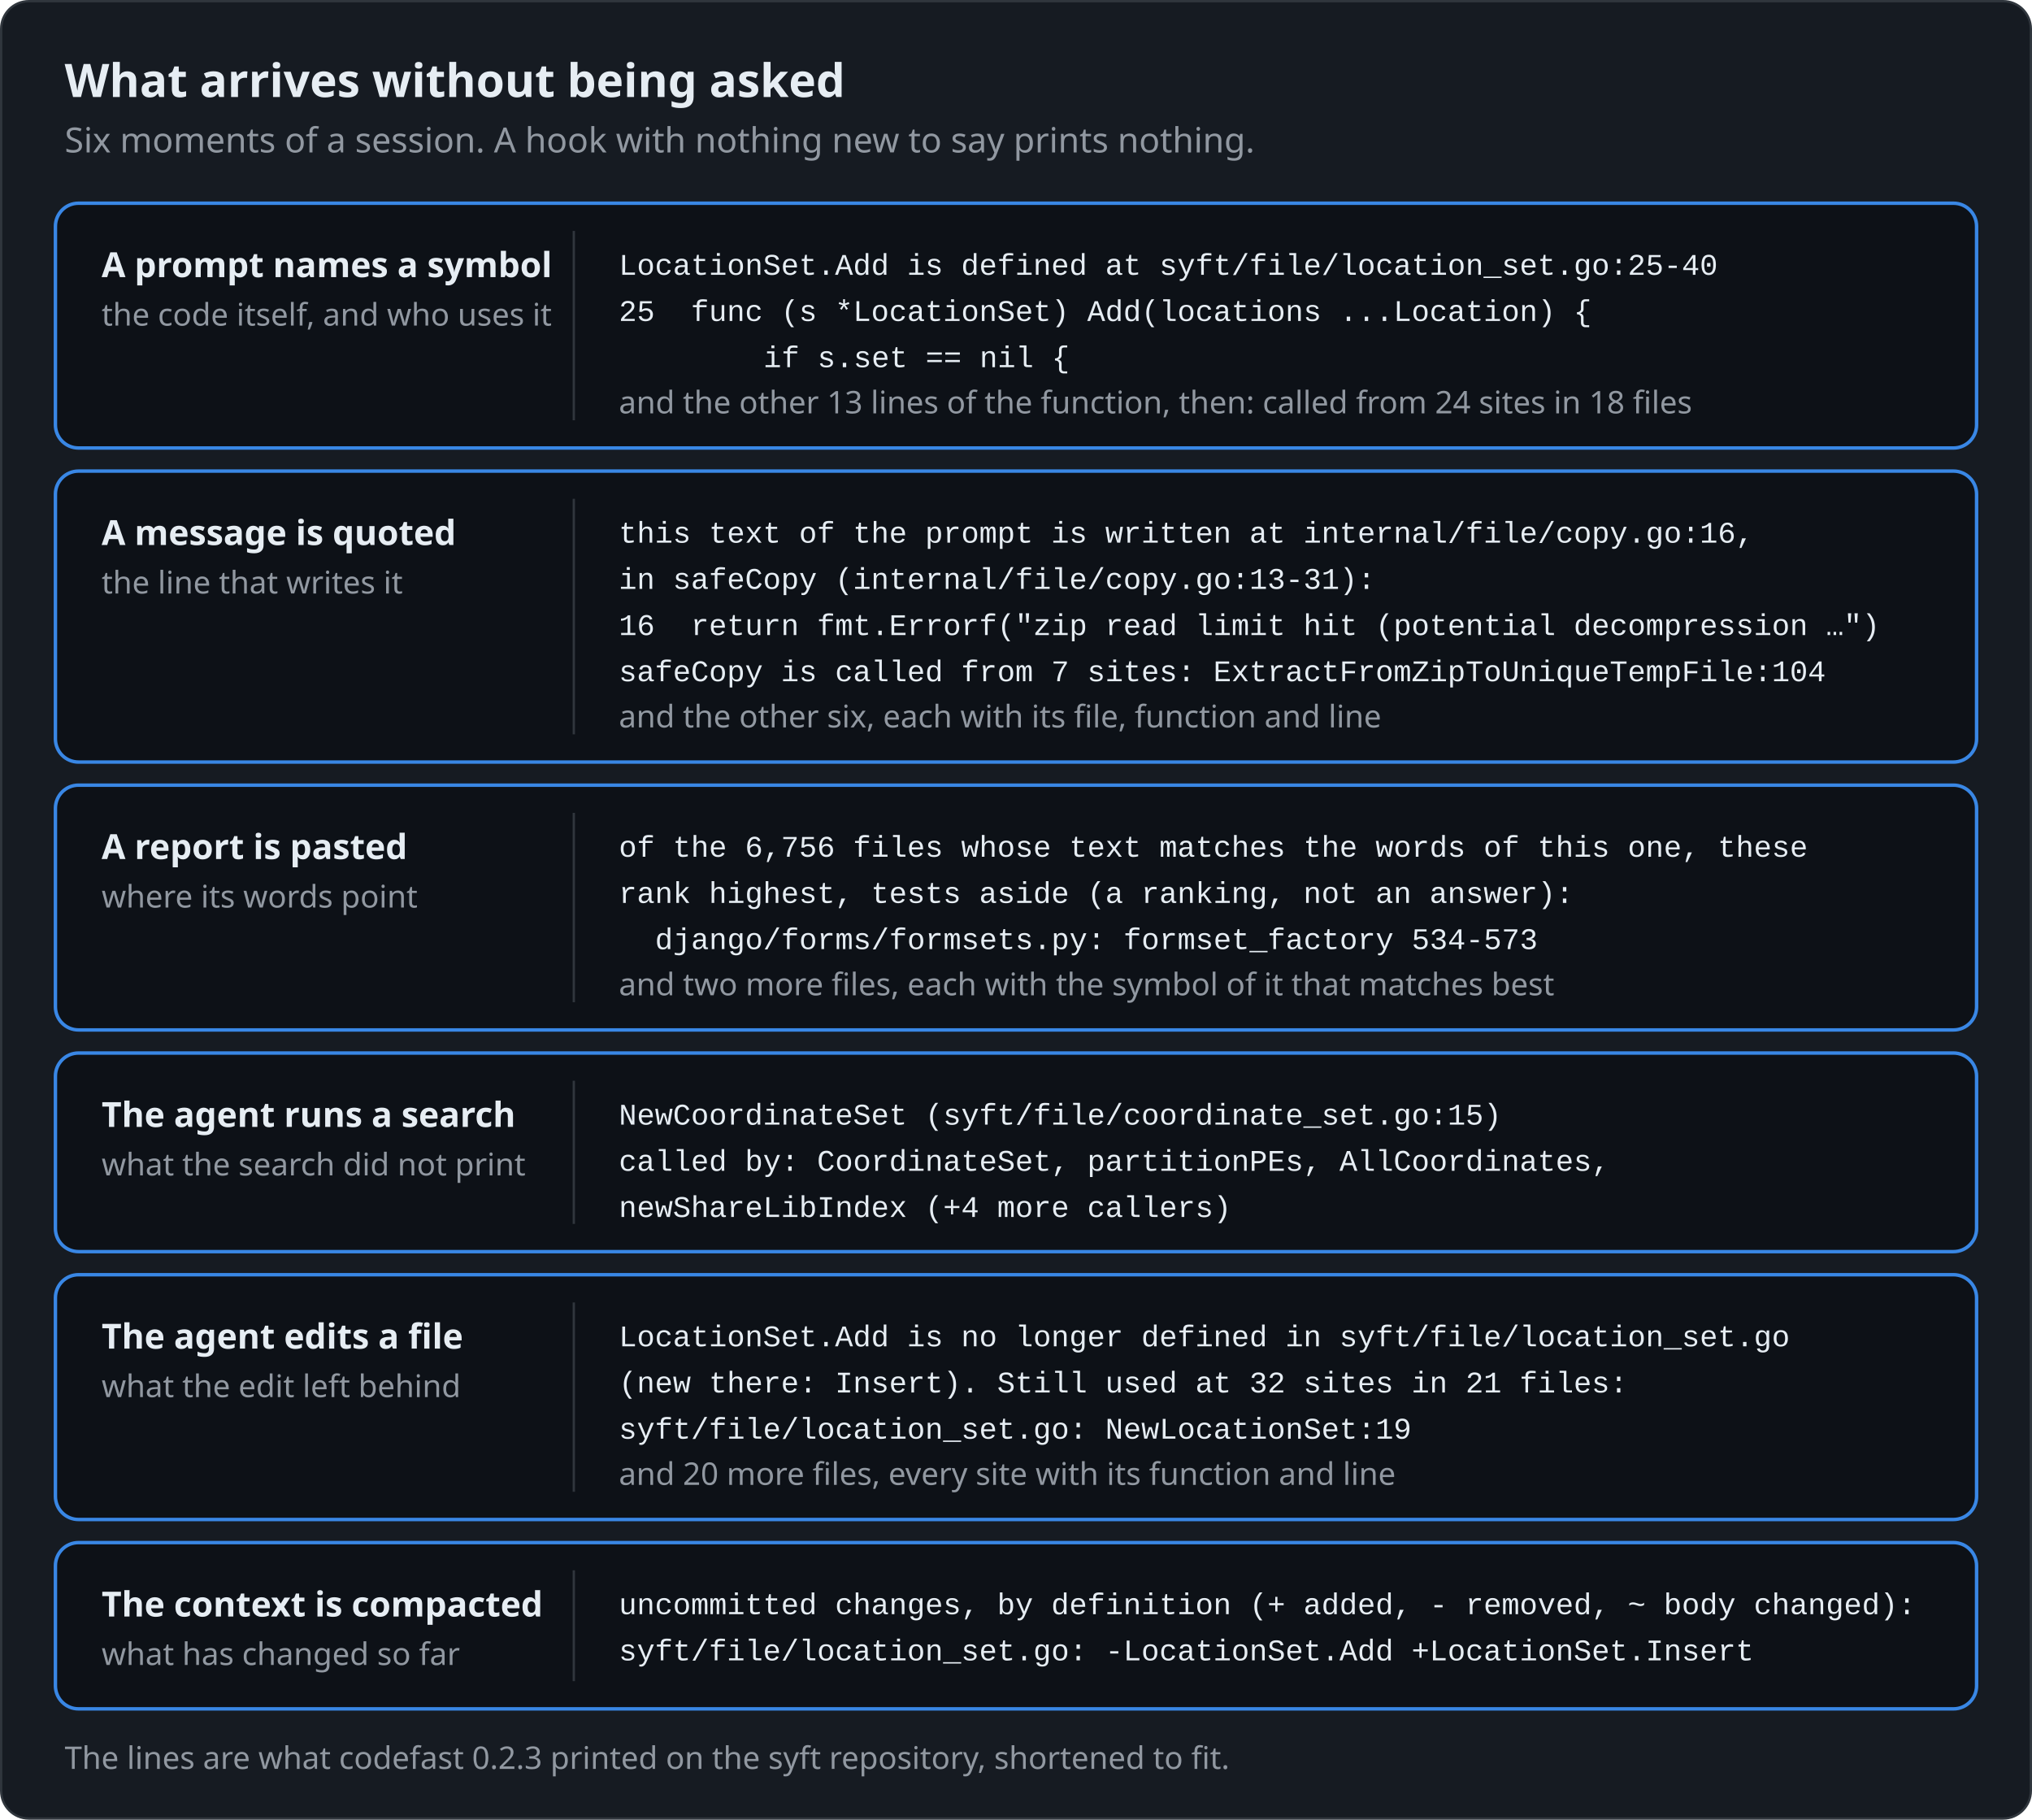
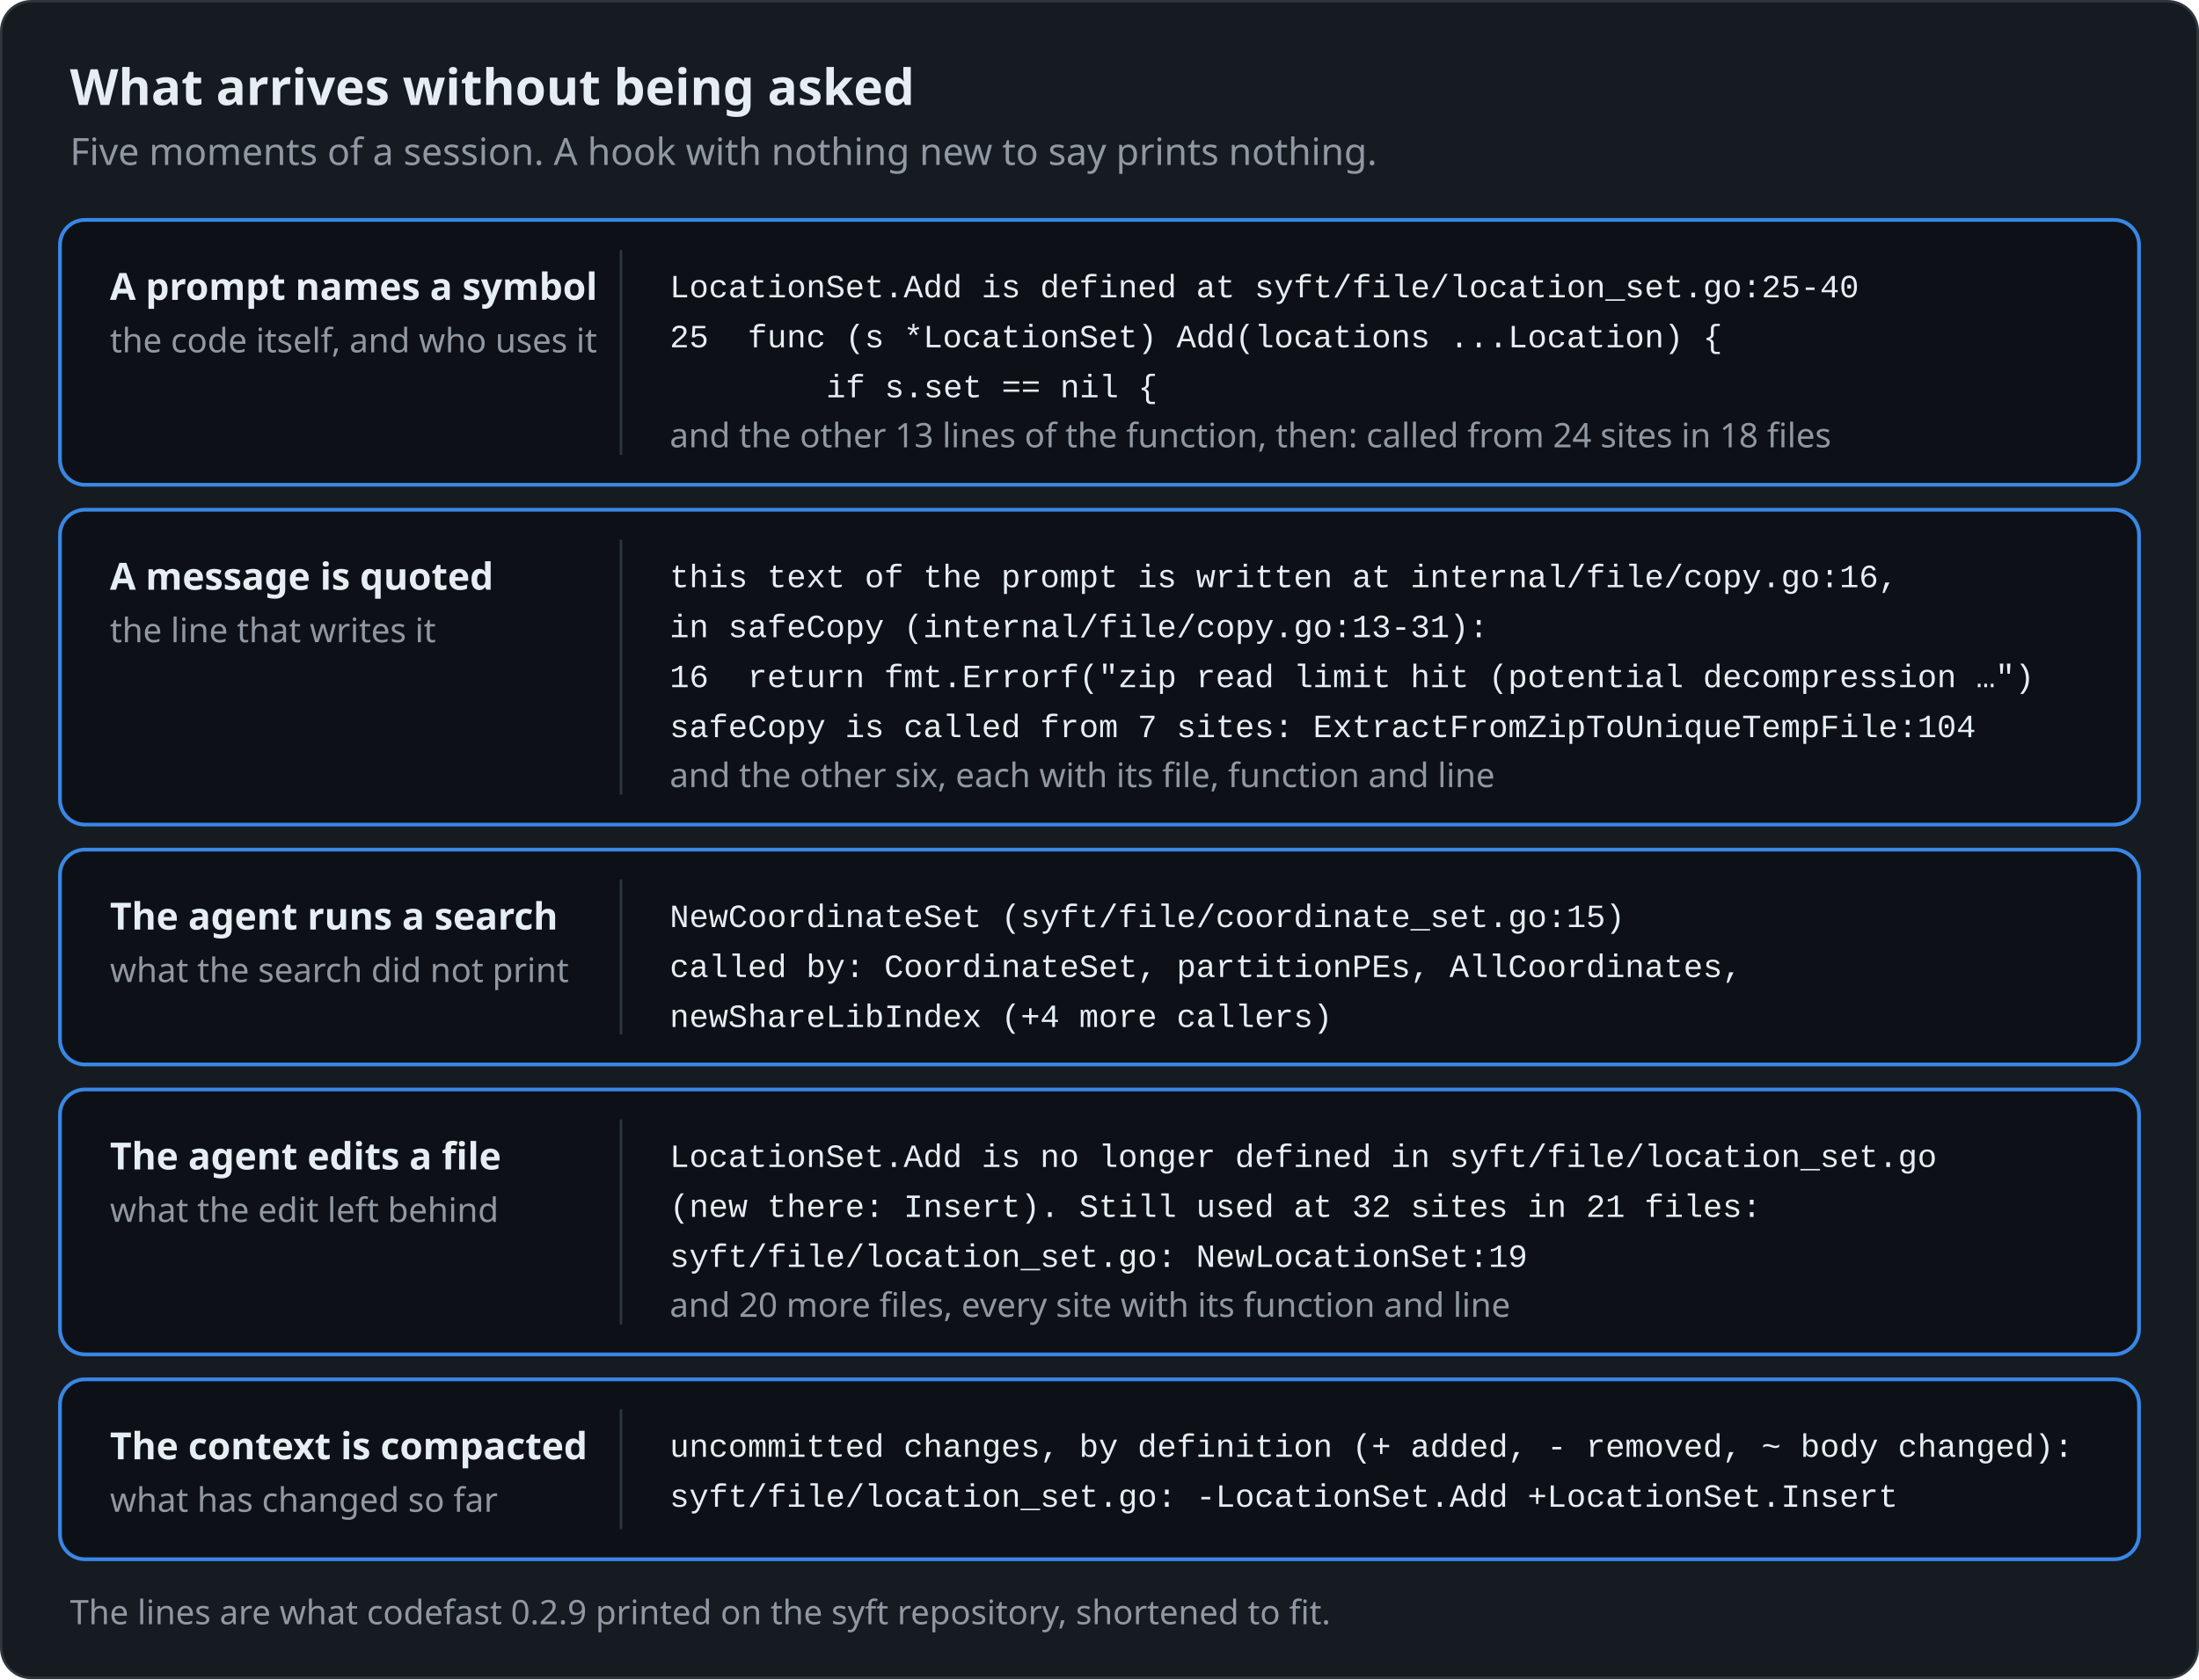
- <svg xmlns="http://www.w3.org/2000/svg" width="880" height="788" viewBox="0 0 880 788" role="img" aria-labelledby="t d" font-family="-apple-system, BlinkMacSystemFont, 'Segoe UI', 'Noto Sans', Helvetica, Arial, sans-serif">
-   <rect x="0.5" y="0.5" width="879" height="787" rx="12" fill="#161b22" stroke="#30363d" />
+ <svg xmlns="http://www.w3.org/2000/svg" width="880" height="672" viewBox="0 0 880 672" role="img" aria-labelledby="t d" font-family="-apple-system, BlinkMacSystemFont, 'Segoe UI', 'Noto Sans', Helvetica, Arial, sans-serif">
+   <rect x="0.5" y="0.5" width="879" height="671" rx="12" fill="#161b22" stroke="#30363d" />
  <text x="28" y="42" font-size="20" font-weight="600" fill="#e6edf3">What arrives without being asked</text>
-   <text x="28" y="66" font-size="15" fill="#9198a1">Six moments of a session. A hook with nothing new to say prints nothing.</text>
+   <text x="28" y="66" font-size="15" fill="#9198a1">Five moments of a session. A hook with nothing new to say prints nothing.</text>
  <rect x="24" y="88" width="832" height="106" rx="10" fill="#0d1117" stroke="#3987e5" stroke-width="1.5" />
  <path d="M248.5 100V182" stroke="#30363d" />
  <text x="44" y="120" font-size="15" font-weight="600" fill="#e6edf3">A prompt names a symbol</text>
  <text x="44" y="141" font-size="13.5" fill="#9198a1">the code itself, and who uses it</text>
  <g font-family="ui-monospace, SFMono-Regular, 'SF Mono', Menlo, Consolas, 'Liberation Mono', monospace" font-size="13">
    <text x="268.00" y="119" fill="#e6edf3" textLength="477.50" xml:space="preserve">LocationSet.Add is defined at syft/file/location_set.go:25-40</text>
    <text x="268.00" y="139" fill="#e6edf3" textLength="422.70" xml:space="preserve">25  func (s *LocationSet) Add(locations ...Location) {</text>
    <text x="330.62" y="159" fill="#e6edf3" textLength="133.07" xml:space="preserve">if s.set == nil {</text>
  </g>
  <text x="268" y="179" font-size="13.5" fill="#9198a1">and the other 13 lines of the function, then: called from 24 sites in 18 files</text>
  <rect x="24" y="204" width="832" height="126" rx="10" fill="#0d1117" stroke="#3987e5" stroke-width="1.5" />
  <path d="M248.5 216V318" stroke="#30363d" />
  <text x="44" y="236" font-size="15" font-weight="600" fill="#e6edf3">A message is quoted</text>
  <text x="44" y="257" font-size="13.5" fill="#9198a1">the line that writes it</text>
  <g font-family="ui-monospace, SFMono-Regular, 'SF Mono', Menlo, Consolas, 'Liberation Mono', monospace" font-size="13">
    <text x="268.00" y="235" fill="#e6edf3" textLength="493.15" xml:space="preserve">this text of the prompt is written at internal/file/copy.go:16,</text>
    <text x="268.00" y="255" fill="#e6edf3" textLength="328.77" xml:space="preserve">in safeCopy (internal/file/copy.go:13-31):</text>
    <text x="268.00" y="275" fill="#e6edf3" textLength="547.95" xml:space="preserve">16  return fmt.Errorf("zip read limit hit (potential decompression …")</text>
    <text x="268.00" y="295" fill="#e6edf3" textLength="524.47" xml:space="preserve">safeCopy is called from 7 sites: ExtractFromZipToUniqueTempFile:104</text>
  </g>
  <text x="268" y="315" font-size="13.5" fill="#9198a1">and the other six, each with its file, function and line</text>
-   <rect x="24" y="340" width="832" height="106" rx="10" fill="#0d1117" stroke="#3987e5" stroke-width="1.5" />
-   <path d="M248.5 352V434" stroke="#30363d" />
-   <text x="44" y="372" font-size="15" font-weight="600" fill="#e6edf3">A report is pasted</text>
-   <text x="44" y="393" font-size="13.5" fill="#9198a1">where its words point</text>
+   <rect x="24" y="340" width="832" height="86" rx="10" fill="#0d1117" stroke="#3987e5" stroke-width="1.5" />
+   <path d="M248.5 352V414" stroke="#30363d" />
+   <text x="44" y="372" font-size="15" font-weight="600" fill="#e6edf3">The agent runs a search</text>
+   <text x="44" y="393" font-size="13.5" fill="#9198a1">what the search did not print</text>
  <g font-family="ui-monospace, SFMono-Regular, 'SF Mono', Menlo, Consolas, 'Liberation Mono', monospace" font-size="13">
-     <text x="268.00" y="371" fill="#e6edf3" textLength="516.64" xml:space="preserve">of the 6,756 files whose text matches the words of this one, these</text>
-     <text x="268.00" y="391" fill="#e6edf3" textLength="414.88" xml:space="preserve">rank highest, tests aside (a ranking, not an answer):</text>
-     <text x="283.66" y="411" fill="#e6edf3" textLength="383.56" xml:space="preserve">django/forms/formsets.py: formset_factory 534-573</text>
+     <text x="268.00" y="371" fill="#e6edf3" textLength="383.56" xml:space="preserve">NewCoordinateSet (syft/file/coordinate_set.go:15)</text>
+     <text x="268.00" y="391" fill="#e6edf3" textLength="430.53" xml:space="preserve">called by: CoordinateSet, partitionPEs, AllCoordinates,</text>
+     <text x="268.00" y="411" fill="#e6edf3" textLength="266.15" xml:space="preserve">newShareLibIndex (+4 more callers)</text>
  </g>
-   <text x="268" y="431" font-size="13.5" fill="#9198a1">and two more files, each with the symbol of it that matches best</text>
-   <rect x="24" y="456" width="832" height="86" rx="10" fill="#0d1117" stroke="#3987e5" stroke-width="1.5" />
-   <path d="M248.5 468V530" stroke="#30363d" />
-   <text x="44" y="488" font-size="15" font-weight="600" fill="#e6edf3">The agent runs a search</text>
-   <text x="44" y="509" font-size="13.5" fill="#9198a1">what the search did not print</text>
+   <rect x="24" y="436" width="832" height="106" rx="10" fill="#0d1117" stroke="#3987e5" stroke-width="1.5" />
+   <path d="M248.5 448V530" stroke="#30363d" />
+   <text x="44" y="468" font-size="15" font-weight="600" fill="#e6edf3">The agent edits a file</text>
+   <text x="44" y="489" font-size="13.5" fill="#9198a1">what the edit left behind</text>
  <g font-family="ui-monospace, SFMono-Regular, 'SF Mono', Menlo, Consolas, 'Liberation Mono', monospace" font-size="13">
-     <text x="268.00" y="487" fill="#e6edf3" textLength="383.56" xml:space="preserve">NewCoordinateSet (syft/file/coordinate_set.go:15)</text>
-     <text x="268.00" y="507" fill="#e6edf3" textLength="430.53" xml:space="preserve">called by: CoordinateSet, partitionPEs, AllCoordinates,</text>
-     <text x="268.00" y="527" fill="#e6edf3" textLength="266.15" xml:space="preserve">newShareLibIndex (+4 more callers)</text>
+     <text x="268.00" y="467" fill="#e6edf3" textLength="508.81" xml:space="preserve">LocationSet.Add is no longer defined in syft/file/location_set.go</text>
+     <text x="268.00" y="487" fill="#e6edf3" textLength="438.36" xml:space="preserve">(new there: Insert). Still used at 32 sites in 21 files:</text>
+     <text x="268.00" y="507" fill="#e6edf3" textLength="344.43" xml:space="preserve">syft/file/location_set.go: NewLocationSet:19</text>
  </g>
-   <rect x="24" y="552" width="832" height="106" rx="10" fill="#0d1117" stroke="#3987e5" stroke-width="1.5" />
-   <path d="M248.5 564V646" stroke="#30363d" />
-   <text x="44" y="584" font-size="15" font-weight="600" fill="#e6edf3">The agent edits a file</text>
-   <text x="44" y="605" font-size="13.5" fill="#9198a1">what the edit left behind</text>
+   <text x="268" y="527" font-size="13.5" fill="#9198a1">and 20 more files, every site with its function and line</text>
+   <rect x="24" y="552" width="832" height="72" rx="10" fill="#0d1117" stroke="#3987e5" stroke-width="1.5" />
+   <path d="M248.5 564V612" stroke="#30363d" />
+   <text x="44" y="584" font-size="15" font-weight="600" fill="#e6edf3">The context is compacted</text>
+   <text x="44" y="605" font-size="13.5" fill="#9198a1">what has changed so far</text>
  <g font-family="ui-monospace, SFMono-Regular, 'SF Mono', Menlo, Consolas, 'Liberation Mono', monospace" font-size="13">
-     <text x="268.00" y="583" fill="#e6edf3" textLength="508.81" xml:space="preserve">LocationSet.Add is no longer defined in syft/file/location_set.go</text>
-     <text x="268.00" y="603" fill="#e6edf3" textLength="438.36" xml:space="preserve">(new there: Insert). Still used at 32 sites in 21 files:</text>
-     <text x="268.00" y="623" fill="#e6edf3" textLength="344.43" xml:space="preserve">syft/file/location_set.go: NewLocationSet:19</text>
+     <text x="268.00" y="583" fill="#e6edf3" textLength="563.61" xml:space="preserve">uncommitted changes, by definition (+ added, - removed, ~ body changed):</text>
+     <text x="268.00" y="603" fill="#e6edf3" textLength="493.15" xml:space="preserve">syft/file/location_set.go: -LocationSet.Add +LocationSet.Insert</text>
  </g>
-   <text x="268" y="643" font-size="13.5" fill="#9198a1">and 20 more files, every site with its function and line</text>
-   <rect x="24" y="668" width="832" height="72" rx="10" fill="#0d1117" stroke="#3987e5" stroke-width="1.5" />
-   <path d="M248.5 680V728" stroke="#30363d" />
-   <text x="44" y="700" font-size="15" font-weight="600" fill="#e6edf3">The context is compacted</text>
-   <text x="44" y="721" font-size="13.5" fill="#9198a1">what has changed so far</text>
-   <g font-family="ui-monospace, SFMono-Regular, 'SF Mono', Menlo, Consolas, 'Liberation Mono', monospace" font-size="13">
-     <text x="268.00" y="699" fill="#e6edf3" textLength="563.61" xml:space="preserve">uncommitted changes, by definition (+ added, - removed, ~ body changed):</text>
-     <text x="268.00" y="719" fill="#e6edf3" textLength="493.15" xml:space="preserve">syft/file/location_set.go: -LocationSet.Add +LocationSet.Insert</text>
-   </g>
-   <text x="28" y="766" font-size="13.5" fill="#9198a1">The lines are what codefast 0.2.3 printed on the syft repository, shortened to fit.</text>
+   <text x="28" y="650" font-size="13.5" fill="#9198a1">The lines are what codefast 0.2.9 printed on the syft repository, shortened to fit.</text>
</svg>
